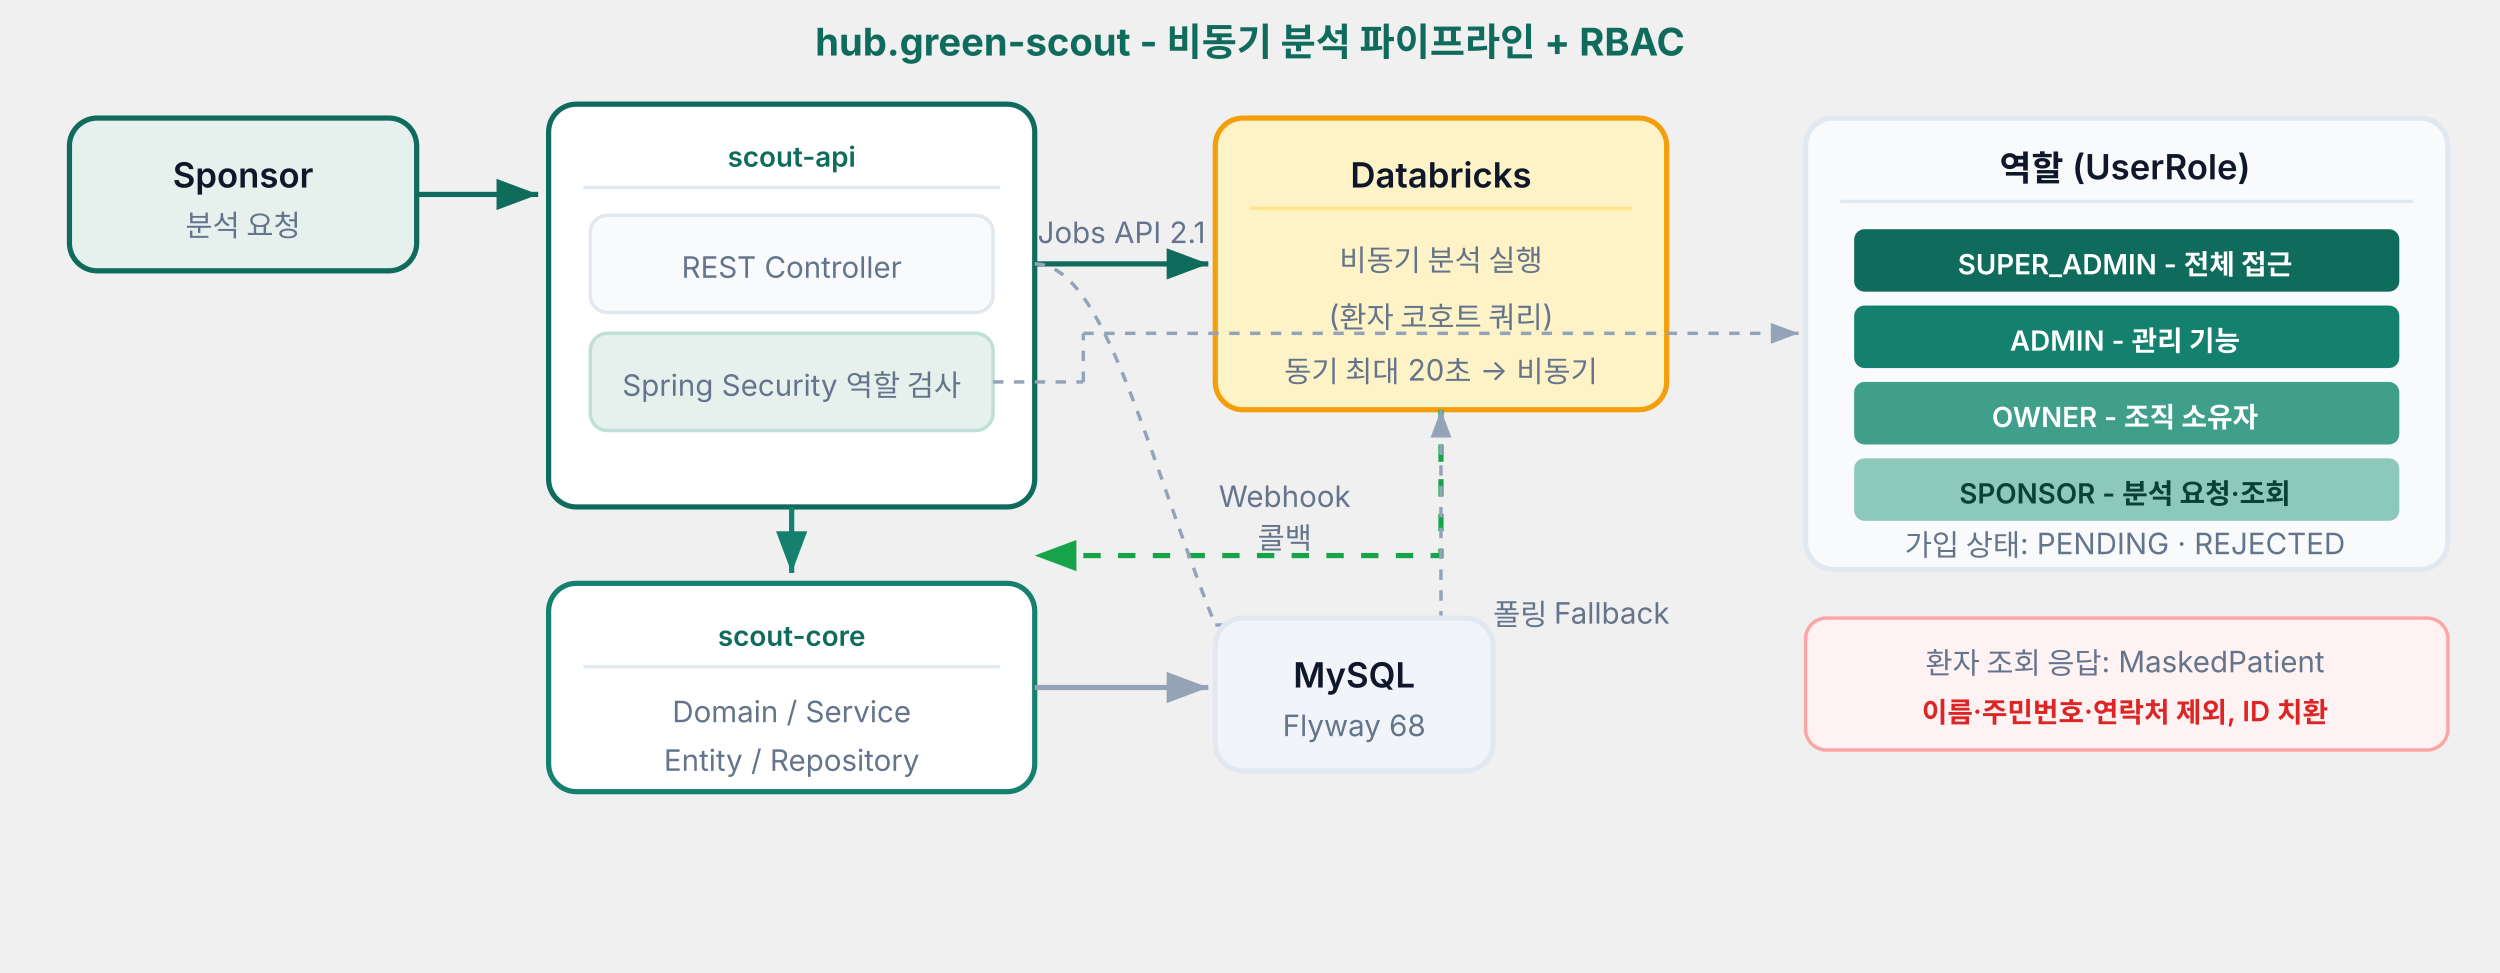
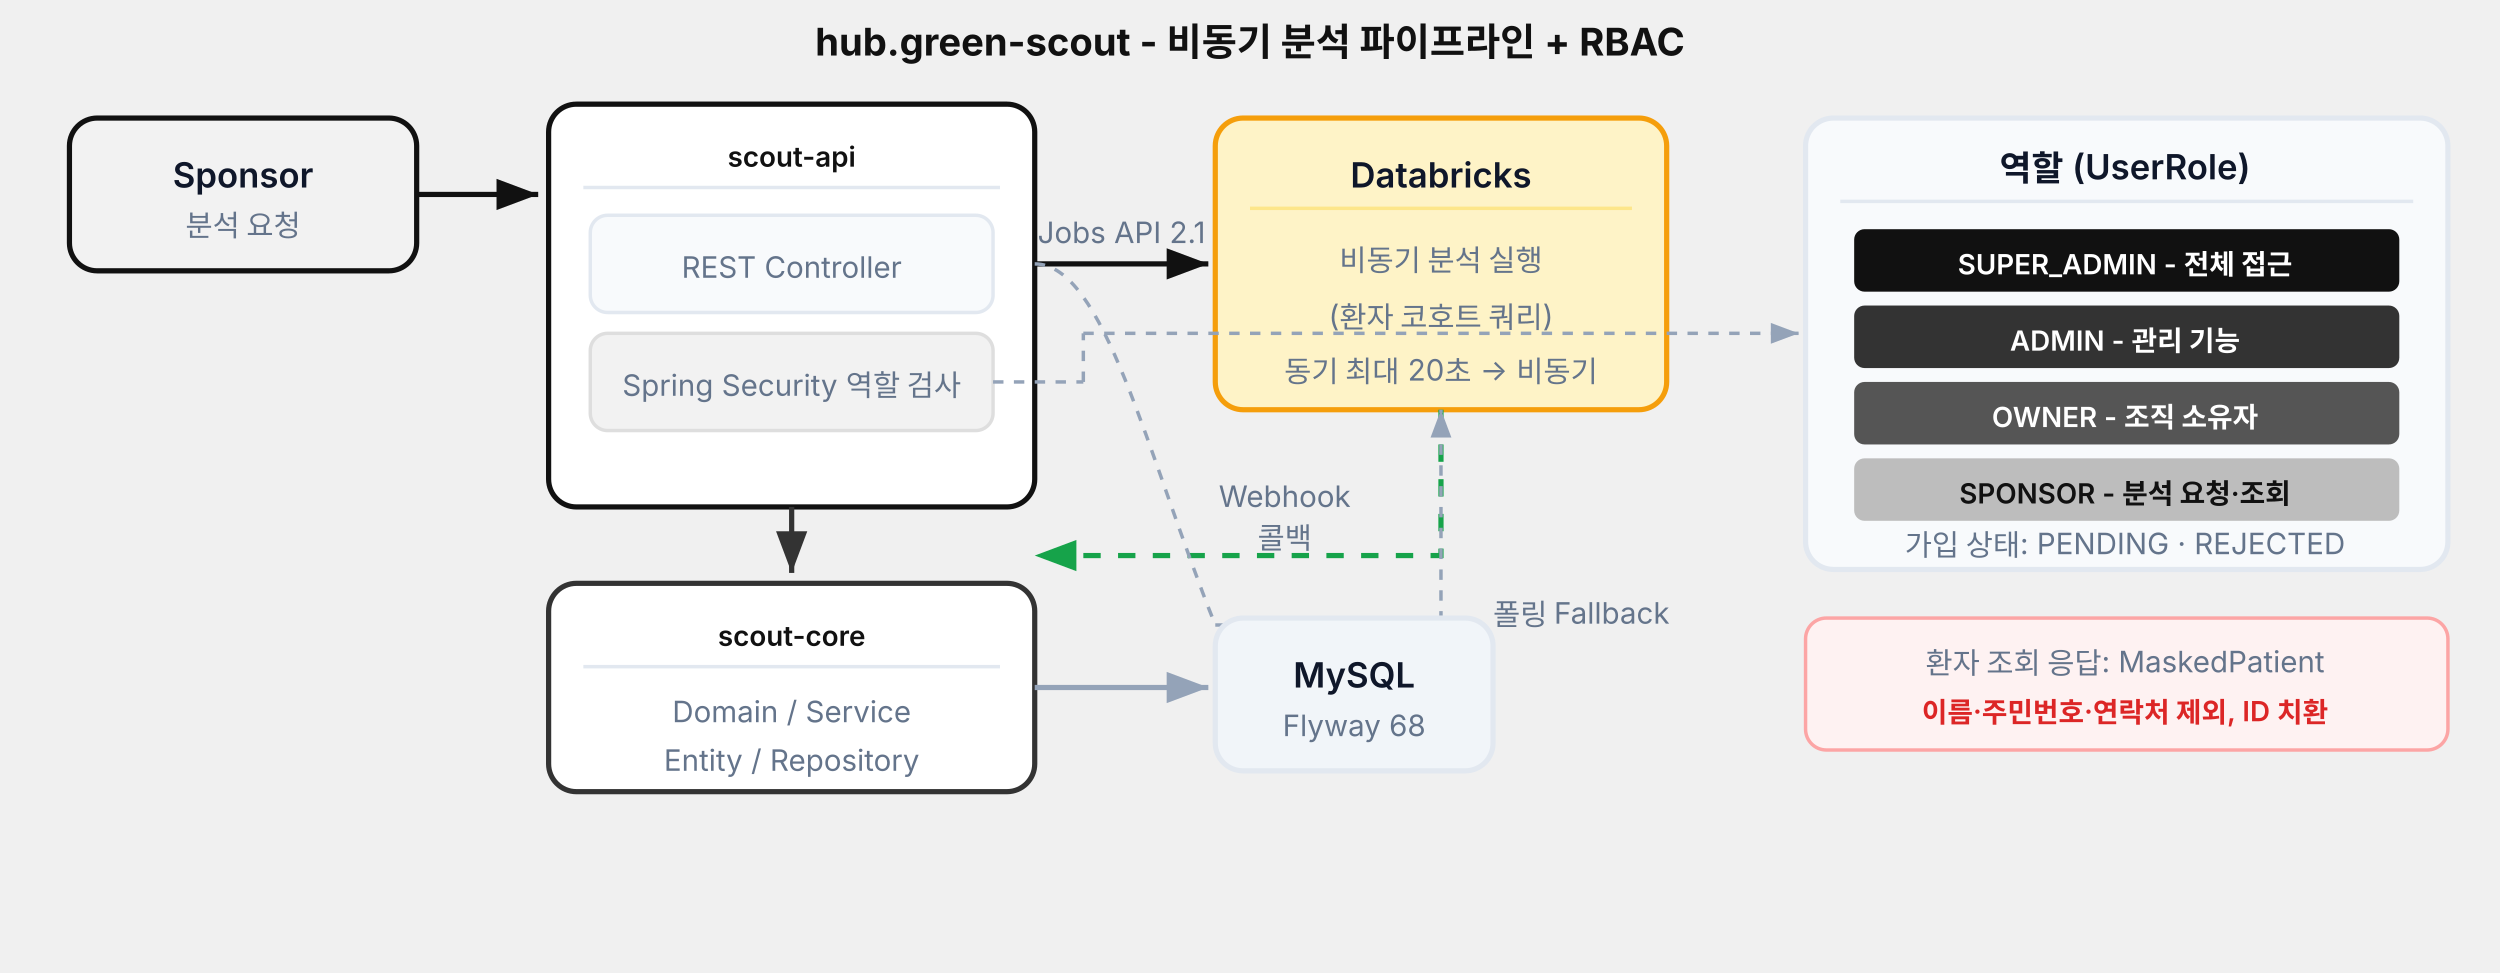
<svg xmlns="http://www.w3.org/2000/svg" viewBox="0 0 720 280" fill="none">
  <style>
    text { font-family: 'Pretendard Variable', 'Inter', system-ui, sans-serif; }
-     .title { font-size: 11px; font-weight: 700; fill: #0f6b5c; }
+     .title { font-size: 11px; font-weight: 700; fill: #111111; }
    .label { font-size: 10px; font-weight: 600; fill: #0f172a; }
    .sublabel { font-size: 8.5px; fill: #64748b; }
-     .module { font-size: 8px; font-weight: 600; fill: #0f6b5c; }
+     .module { font-size: 8px; font-weight: 600; fill: #111111; }
  </style>
  <text x="360" y="16" text-anchor="middle" class="title">hub.green-scout  -  비동기 분석 파이프라인 + RBAC</text>
-   <rect x="20" y="34" width="100" height="44" rx="8" fill="#e6f0ed" stroke="#0f6b5c" stroke-width="1.5" />
+   <rect x="20" y="34" width="100" height="44" rx="8" fill="#f2f2f2" stroke="#111111" stroke-width="1.5" />
  <text x="70" y="54" text-anchor="middle" class="label">Sponsor</text>
  <text x="70" y="68" text-anchor="middle" class="sublabel">분석 요청</text>
-   <line x1="120" y1="56" x2="155" y2="56" stroke="#0f6b5c" stroke-width="1.5" marker-end="url(#aBlue)" />
-   <rect x="158" y="30" width="140" height="116" rx="8" fill="#fff" stroke="#0f6b5c" stroke-width="1.5" />
+   <line x1="120" y1="56" x2="155" y2="56" stroke="#111111" stroke-width="1.5" marker-end="url(#aBlue)" />
+   <rect x="158" y="30" width="140" height="116" rx="8" fill="#fff" stroke="#111111" stroke-width="1.5" />
  <text x="228" y="48" text-anchor="middle" class="module">scout-api</text>
  <line x1="168" y1="54" x2="288" y2="54" stroke="#e2e8f0" stroke-width="1" />
  <rect x="170" y="62" width="116" height="28" rx="5" fill="#f8fafc" stroke="#e2e8f0" stroke-width="1" />
  <text x="228" y="80" text-anchor="middle" class="sublabel">REST Controller</text>
-   <rect x="170" y="96" width="116" height="28" rx="5" fill="#e6f0ed" stroke="#bfe0d8" stroke-width="1" />
+   <rect x="170" y="96" width="116" height="28" rx="5" fill="#f2f2f2" stroke="#dedede" stroke-width="1" />
  <text x="228" y="114" text-anchor="middle" class="sublabel">Spring Security 역할 검사</text>
-   <line x1="298" y1="76" x2="348" y2="76" stroke="#0f6b5c" stroke-width="1.5" marker-end="url(#aBlue)" />
+   <line x1="298" y1="76" x2="348" y2="76" stroke="#111111" stroke-width="1.5" marker-end="url(#aBlue)" />
  <text x="323" y="70" text-anchor="middle" class="sublabel">Jobs API 2.1</text>
  <rect x="350" y="34" width="130" height="84" rx="8" fill="#fef3c7" stroke="#f59e0b" stroke-width="1.5" />
  <text x="415" y="54" text-anchor="middle" class="label">Databricks</text>
  <line x1="360" y1="60" x2="470" y2="60" stroke="#fde68a" stroke-width="1" />
  <text x="415" y="78" text-anchor="middle" class="sublabel">비동기 분석 실행</text>
  <text x="415" y="94" text-anchor="middle" class="sublabel">(환자 코호트 쿼리)</text>
  <text x="415" y="110" text-anchor="middle" class="sublabel">동기 최대 20초 → 비동기</text>
  <path d="M415,118 L415,160 L298,160" stroke="#16a34a" stroke-width="1.5" stroke-dasharray="5" marker-end="url(#aGreen)" />
  <text x="370" y="146" text-anchor="middle" class="sublabel">Webhook</text>
  <text x="370" y="158" text-anchor="middle" class="sublabel">콜백</text>
  <path d="M298,76 C318,76 330,130 350,180" stroke="#94a3b8" stroke-width="1" stroke-dasharray="3" />
  <path d="M350,180 L415,180 L415,118" stroke="#94a3b8" stroke-width="1" stroke-dasharray="3" marker-end="url(#aGray)" />
  <text x="430" y="180" class="sublabel">폴링 Fallback</text>
-   <rect x="158" y="168" width="140" height="60" rx="8" fill="#fff" stroke="#14806e" stroke-width="1.5" />
+   <rect x="158" y="168" width="140" height="60" rx="8" fill="#fff" stroke="#333333" stroke-width="1.5" />
  <text x="228" y="186" text-anchor="middle" class="module">scout-core</text>
  <line x1="168" y1="192" x2="288" y2="192" stroke="#e2e8f0" stroke-width="1" />
  <text x="228" y="208" text-anchor="middle" class="sublabel">Domain / Service</text>
  <text x="228" y="222" text-anchor="middle" class="sublabel">Entity / Repository</text>
-   <line x1="228" y1="146" x2="228" y2="165" stroke="#14806e" stroke-width="1.5" marker-end="url(#aPurple)" />
+   <line x1="228" y1="146" x2="228" y2="165" stroke="#333333" stroke-width="1.5" marker-end="url(#aPurple)" />
  <rect x="350" y="178" width="80" height="44" rx="8" fill="#f1f5f9" stroke="#e2e8f0" stroke-width="1.5" />
  <text x="390" y="198" text-anchor="middle" class="label">MySQL</text>
  <text x="390" y="212" text-anchor="middle" class="sublabel">Flyway 68</text>
  <line x1="298" y1="198" x2="348" y2="198" stroke="#94a3b8" stroke-width="1.5" marker-end="url(#aGray)" />
  <rect x="520" y="34" width="185" height="130" rx="8" fill="#f8fafc" stroke="#e2e8f0" stroke-width="1.5" />
  <text x="612" y="52" text-anchor="middle" class="label">역할 (UserRole)</text>
  <line x1="530" y1="58" x2="695" y2="58" stroke="#e2e8f0" stroke-width="1" />
-   <rect x="534" y="66" width="157" height="18" rx="3" fill="#0f6b5c" />
+   <rect x="534" y="66" width="157" height="18" rx="3" fill="#111111" />
  <text x="612" y="79" text-anchor="middle" style="font-size:8px;fill:#fff;font-weight:600;">SUPER_ADMIN - 전체 접근</text>
-   <rect x="534" y="88" width="157" height="18" rx="3" fill="#14806e" />
+   <rect x="534" y="88" width="157" height="18" rx="3" fill="#333333" />
  <text x="612" y="101" text-anchor="middle" style="font-size:8px;fill:#fff;font-weight:600;">ADMIN - 관리 기능</text>
-   <rect x="534" y="110" width="157" height="18" rx="3" fill="#3f9f8b" />
+   <rect x="534" y="110" width="157" height="18" rx="3" fill="#555555" />
  <text x="612" y="123" text-anchor="middle" style="font-size:8px;fill:#fff;font-weight:600;">OWNER - 조직 소유자</text>
-   <rect x="534" y="132" width="157" height="18" rx="3" fill="#8cc9bb" />
-   <text x="612" y="145" text-anchor="middle" style="font-size:8px;fill:#0a4038;font-weight:600;">SPONSOR - 분석 요청·조회</text>
+   <rect x="534" y="132" width="157" height="18" rx="3" fill="#bdbdbd" />
+   <text x="612" y="145" text-anchor="middle" style="font-size:8px;fill:#111111;font-weight:600;">SPONSOR - 분석 요청·조회</text>
  <text x="612" y="160" text-anchor="middle" class="sublabel">가입 상태: PENDING · REJECTED</text>
  <rect x="520" y="178" width="185" height="38" rx="6" fill="#fef2f2" stroke="#fca5a5" stroke-width="1" />
  <text x="612" y="194" text-anchor="middle" class="sublabel">환자 조회 응답: MaskedPatient</text>
  <text x="612" y="208" text-anchor="middle" style="font-size:8px;fill:#dc2626;font-weight:600;">이름·주민번호·연락처 제외, ID 치환</text>
  <line x1="286" y1="110" x2="312" y2="110" stroke="#94a3b8" stroke-width="1" stroke-dasharray="3" />
  <line x1="312" y1="110" x2="312" y2="96" stroke="#94a3b8" stroke-width="1" stroke-dasharray="3" />
  <line x1="312" y1="96" x2="518" y2="96" stroke="#94a3b8" stroke-width="1" stroke-dasharray="3" marker-end="url(#aGray)" />
  <defs>
    <marker id="aBlue" markerWidth="8" markerHeight="6" refX="8" refY="3" orient="auto">
-       <path d="M0,0 L8,3 L0,6" fill="#0f6b5c" />
+       <path d="M0,0 L8,3 L0,6" fill="#111111" />
    </marker>
    <marker id="aGreen" markerWidth="8" markerHeight="6" refX="8" refY="3" orient="auto">
      <path d="M0,0 L8,3 L0,6" fill="#16a34a" />
    </marker>
    <marker id="aGray" markerWidth="8" markerHeight="6" refX="8" refY="3" orient="auto">
      <path d="M0,0 L8,3 L0,6" fill="#94a3b8" />
    </marker>
    <marker id="aPurple" markerWidth="8" markerHeight="6" refX="8" refY="3" orient="auto">
-       <path d="M0,0 L8,3 L0,6" fill="#14806e" />
+       <path d="M0,0 L8,3 L0,6" fill="#333333" />
    </marker>
  </defs>
</svg>
